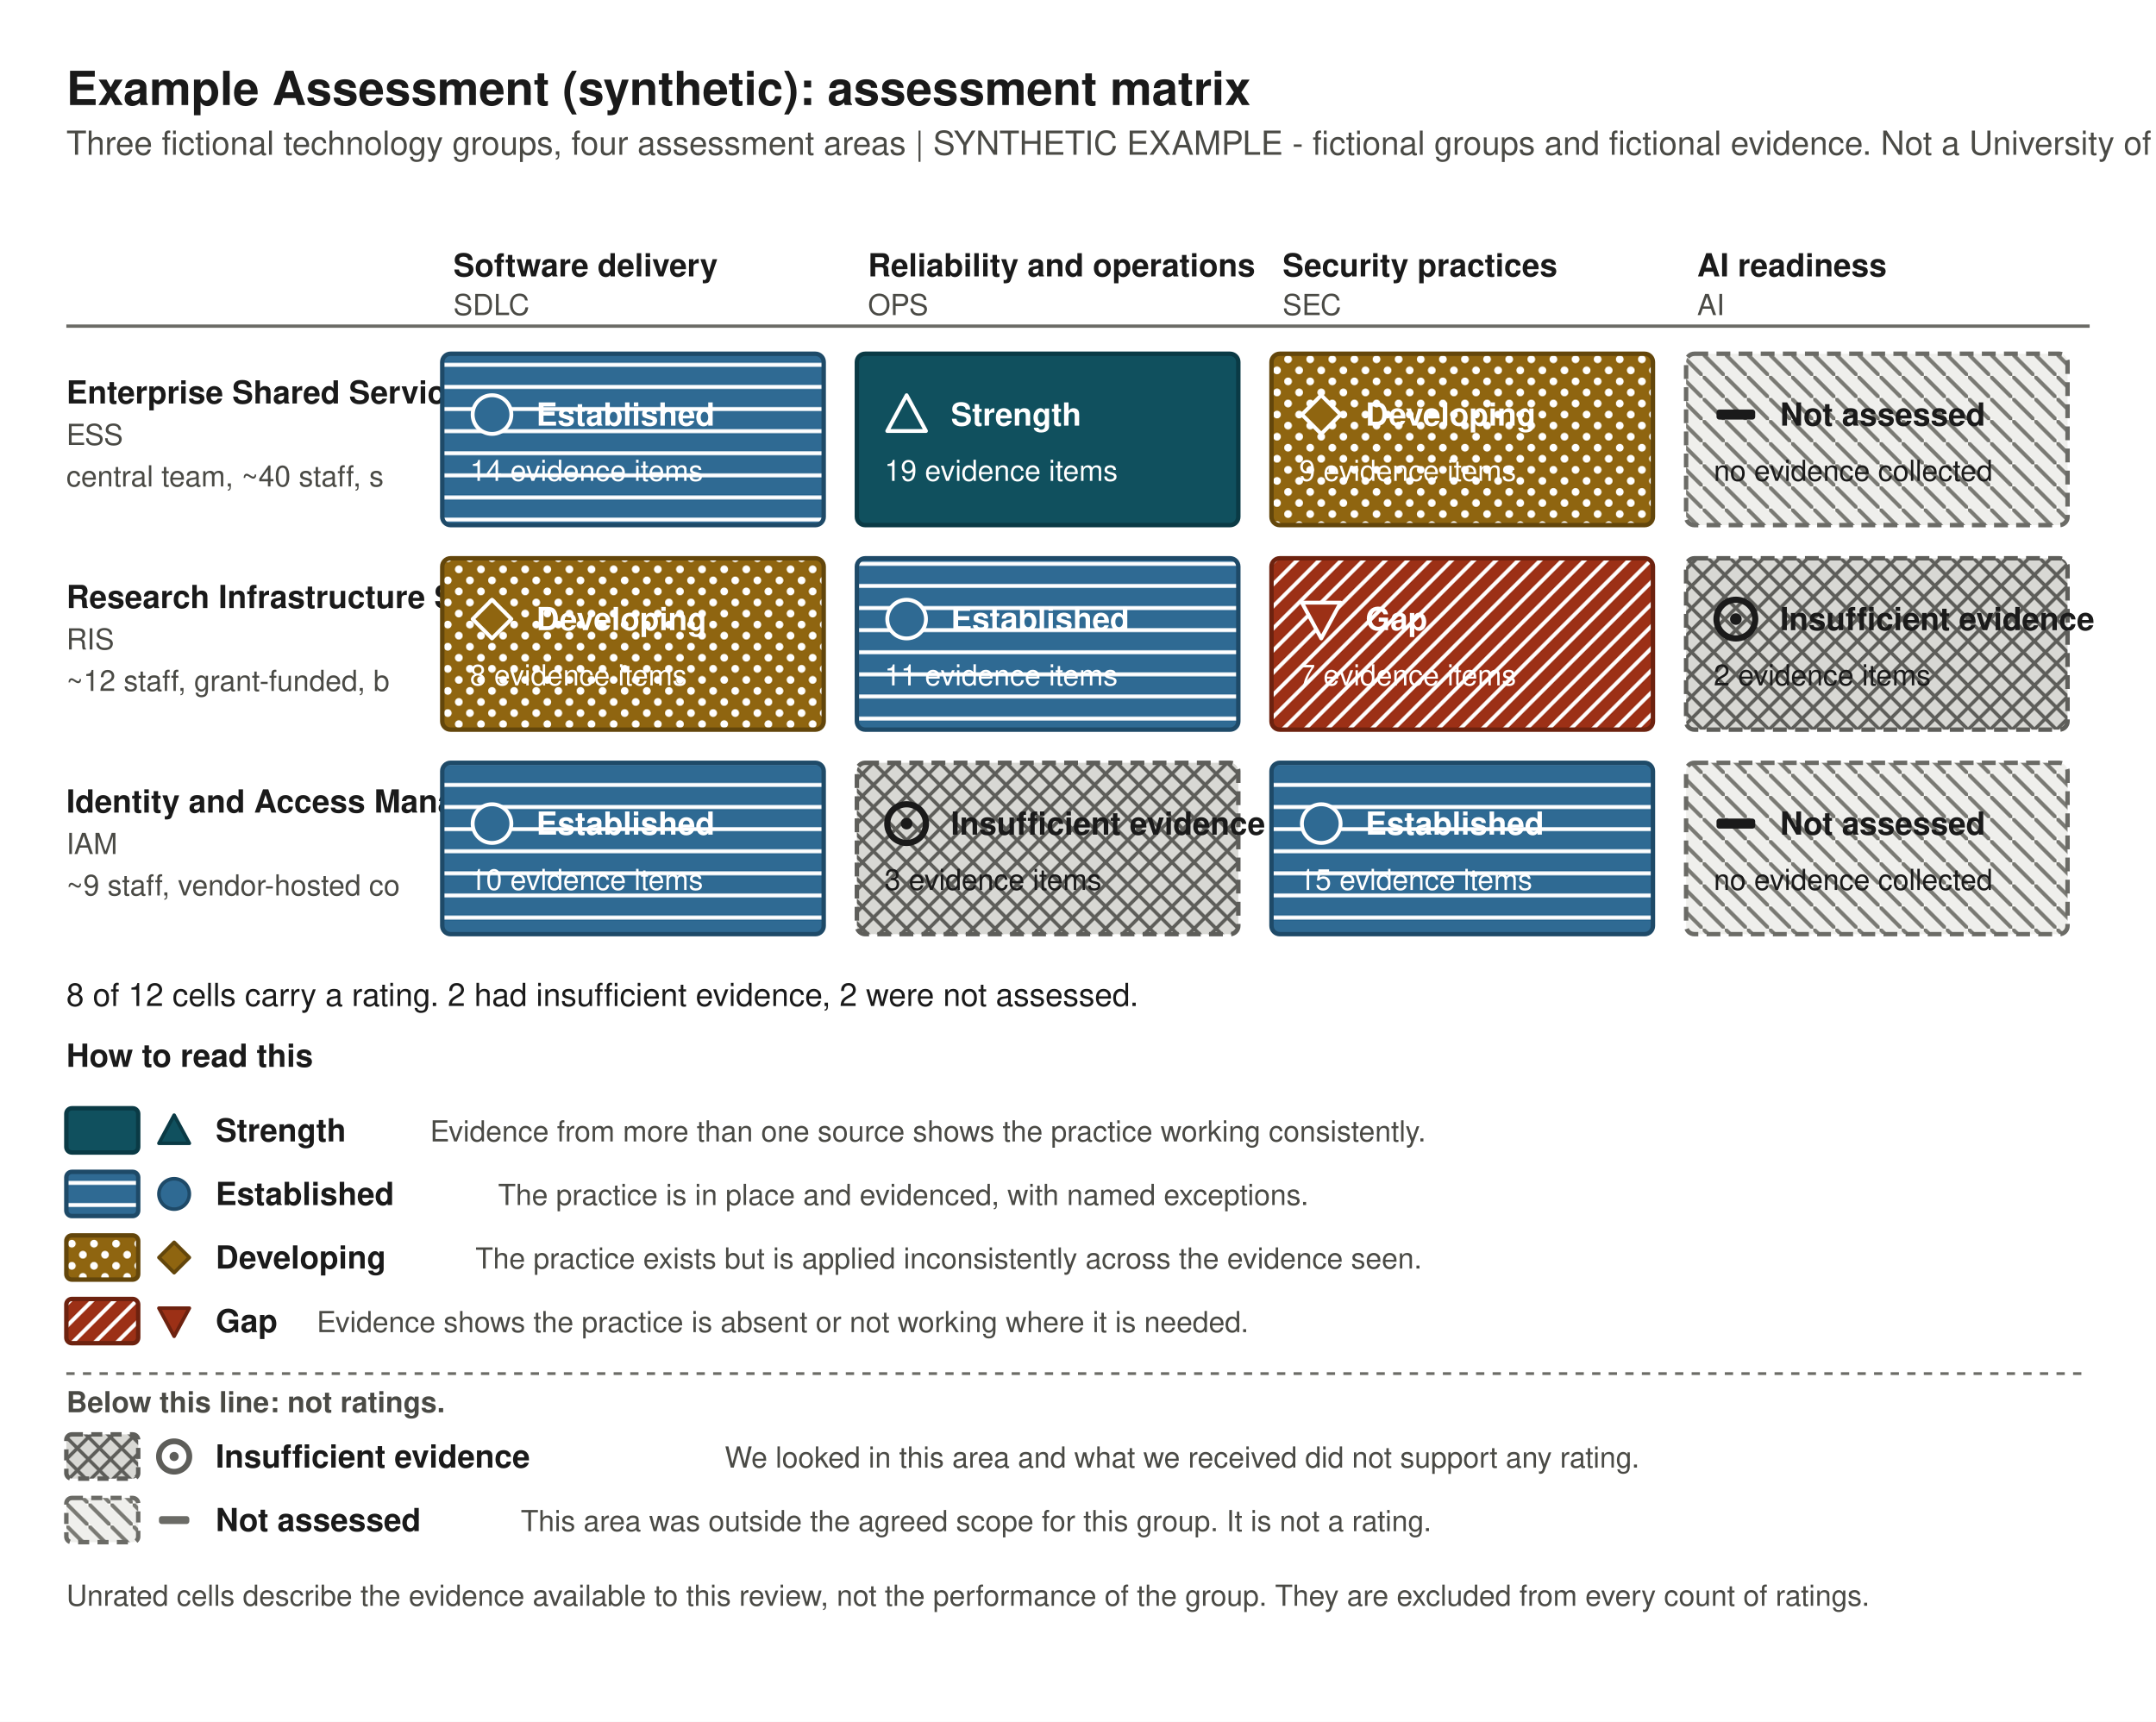
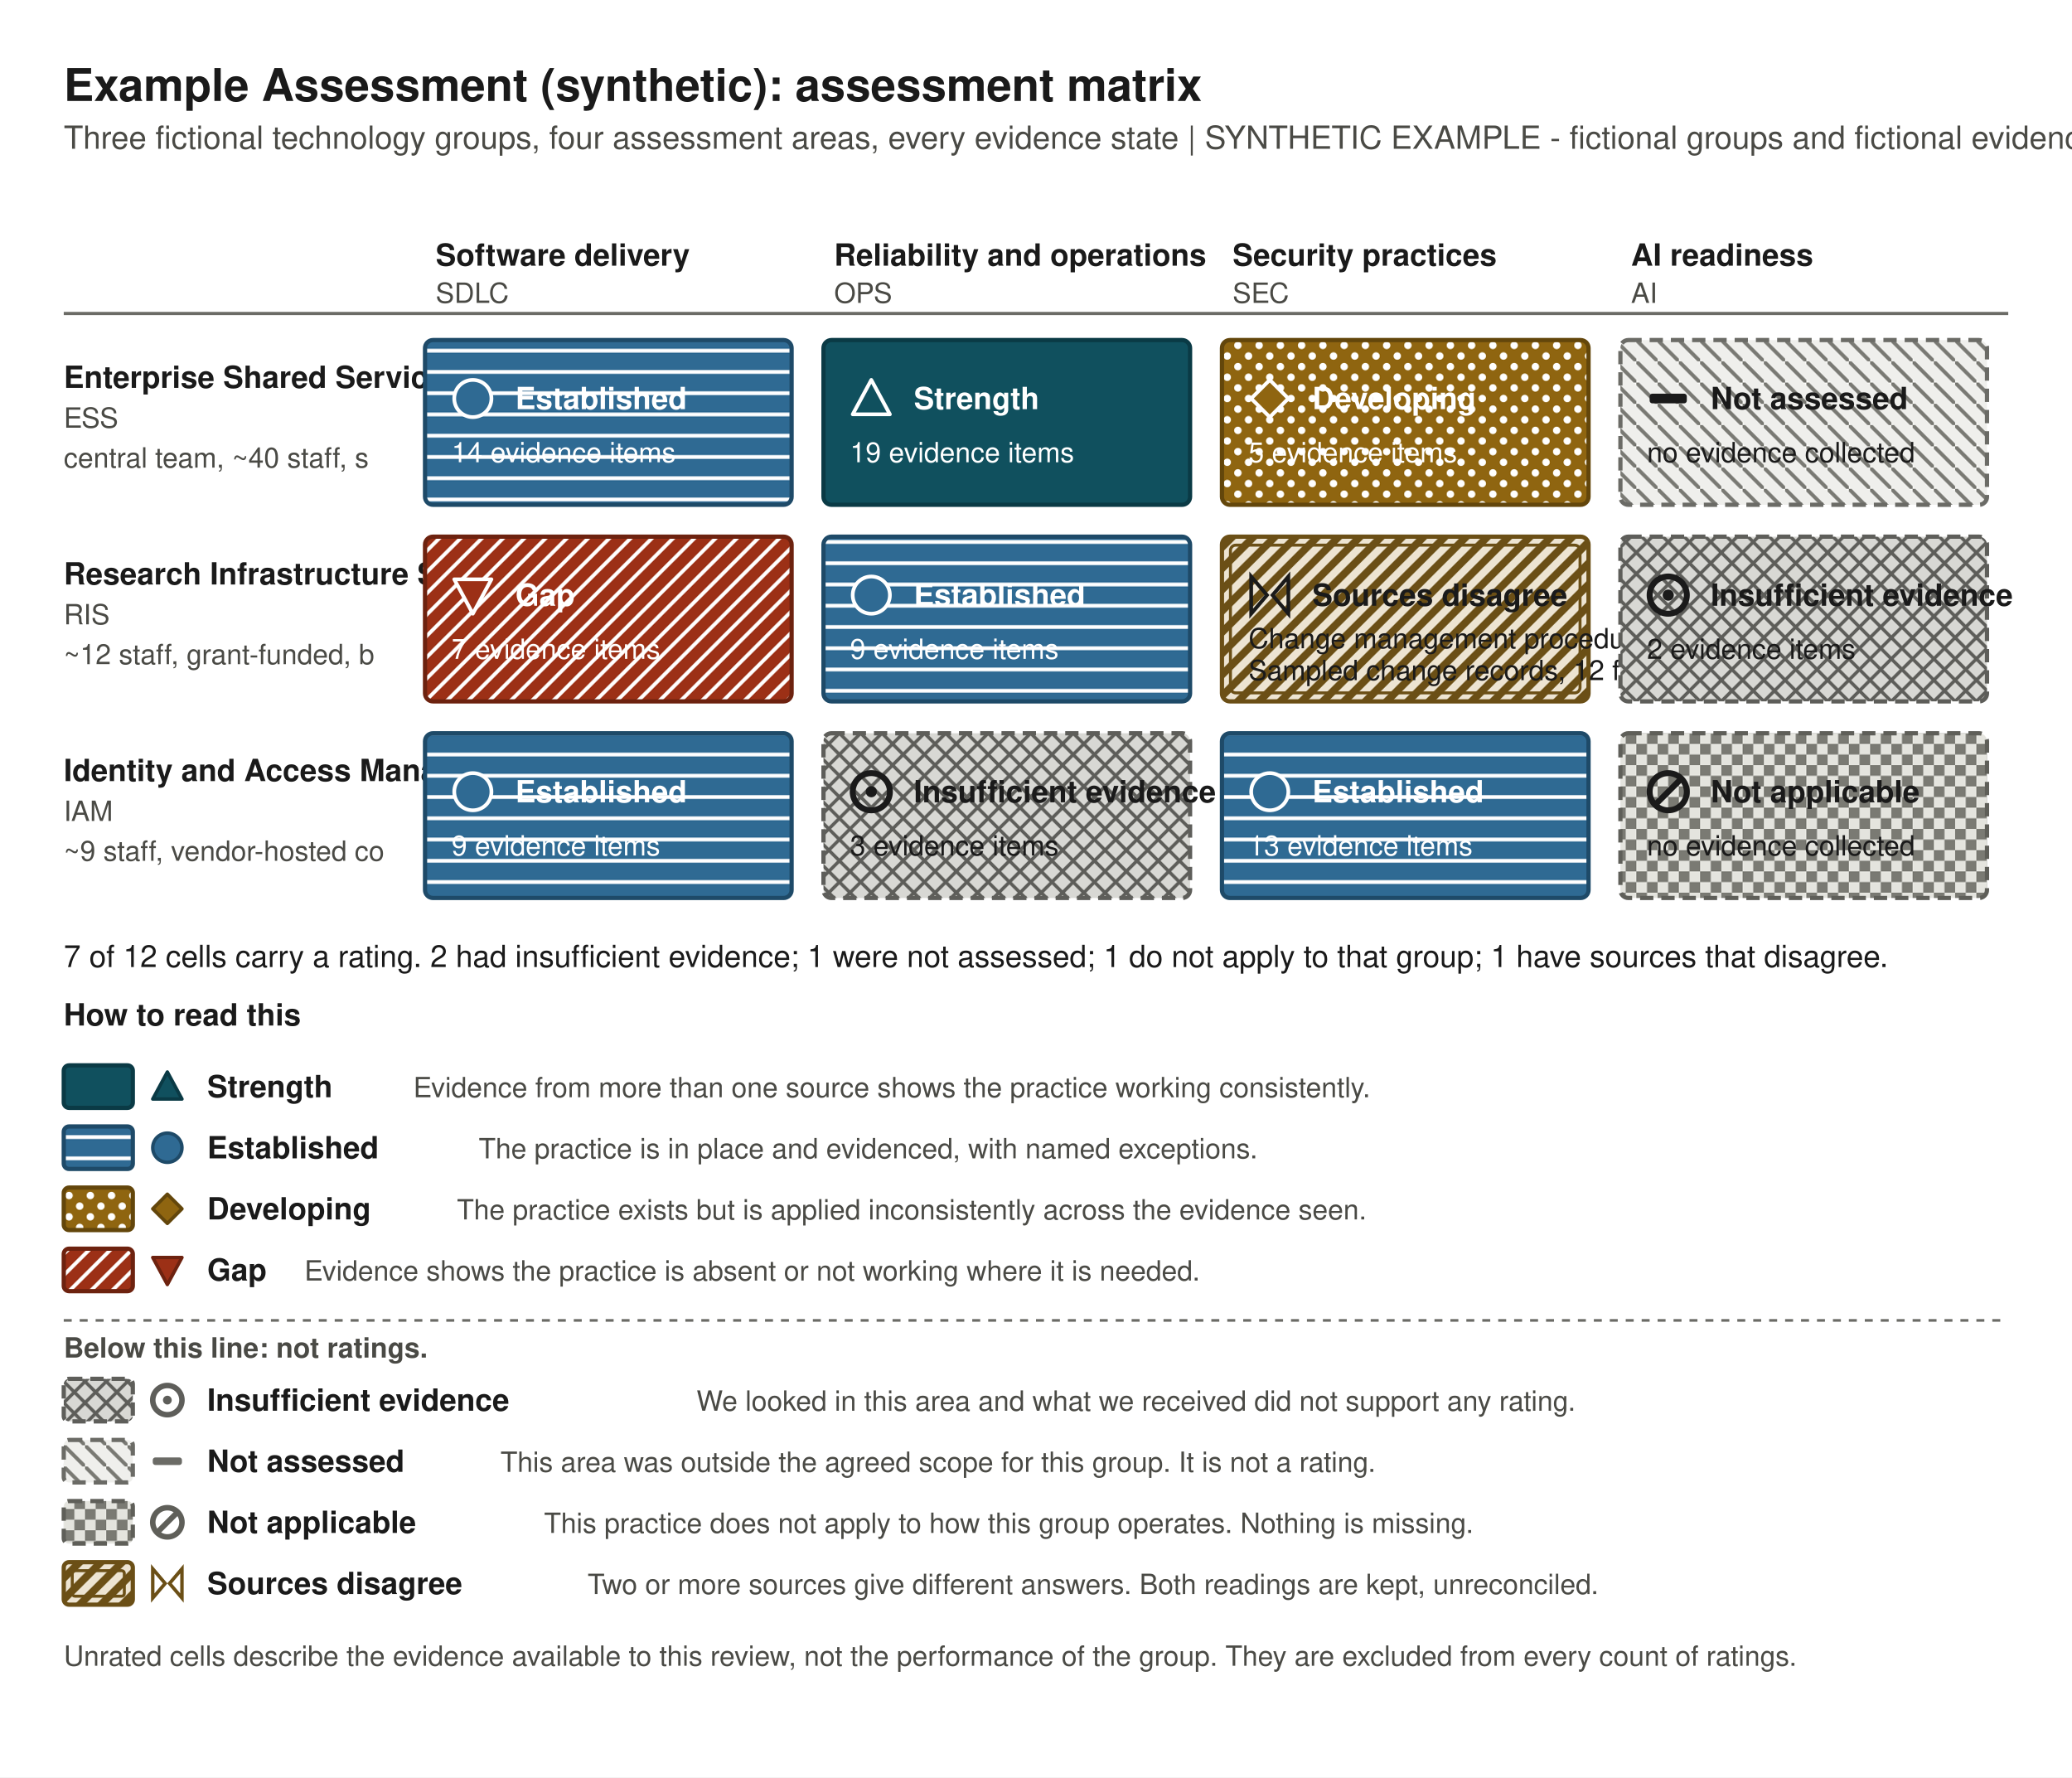
- <svg xmlns="http://www.w3.org/2000/svg" width="780" height="623" viewBox="0 0 780 623" role="img" aria-labelledby="matrix-title matrix-desc">
+ <svg xmlns="http://www.w3.org/2000/svg" width="780" height="669" viewBox="0 0 780 669" role="img" aria-labelledby="matrix-title matrix-desc">
  <defs>
    <pattern id="matrix-tex-ESTABLISHED" width="8" height="8" patternUnits="userSpaceOnUse">
      <rect x="0" y="0" width="8" height="8" fill="#2F6A93" />
      <line x1="0" y1="4" x2="8" y2="4" stroke="#FFFFFF" stroke-width="1.4" />
    </pattern>
    <pattern id="matrix-tex-DEVELOPING" width="8" height="8" patternUnits="userSpaceOnUse">
      <rect x="0" y="0" width="8" height="8" fill="#8F6510" />
      <circle cx="2" cy="2" r="1.4" fill="#FFFFFF" />
      <circle cx="6" cy="6" r="1.4" fill="#FFFFFF" />
    </pattern>
    <pattern id="matrix-tex-UNASSESSED" width="8" height="8" patternUnits="userSpaceOnUse">
      <rect x="0" y="0" width="8" height="8" fill="#EFEFEC" />
      <path d="M0,0 L8,8" stroke="#7A7A74" stroke-width="1.4" />
    </pattern>
    <pattern id="matrix-tex-GAP" width="8" height="8" patternUnits="userSpaceOnUse">
      <rect x="0" y="0" width="8" height="8" fill="#9C3016" />
      <path d="M0,8 L8,0" stroke="#FFFFFF" stroke-width="1.4" />
      <path d="M-2,2 L2,-2" stroke="#FFFFFF" stroke-width="1.4" />
      <path d="M6,10 L10,6" stroke="#FFFFFF" stroke-width="1.4" />
    </pattern>
+     <pattern id="matrix-tex-CONTRADICTORY" width="8" height="8" patternUnits="userSpaceOnUse">
+       <rect x="0" y="0" width="8" height="8" fill="#EDE4D2" />
+       <polygon points="0,8 8,0 8,4 4,8" fill="#6B4F16" />
+       <polygon points="0,0 4,0 0,4" fill="#6B4F16" />
+     </pattern>
    <pattern id="matrix-tex-INSUFFICIENT_EVIDENCE" width="8" height="8" patternUnits="userSpaceOnUse">
      <rect x="0" y="0" width="8" height="8" fill="#D8D8D4" />
      <path d="M0,8 L8,0" stroke="#5E5E5A" stroke-width="1.26" />
      <path d="M0,0 L8,8" stroke="#5E5E5A" stroke-width="1.26" />
    </pattern>
+     <pattern id="matrix-tex-NOT_APPLICABLE" width="8" height="8" patternUnits="userSpaceOnUse">
+       <rect x="0" y="0" width="8" height="8" fill="#E4E4DE" />
+       <rect x="0" y="0" width="4" height="4" fill="#7A7A73" />
+       <rect x="4" y="4" width="4" height="4" fill="#7A7A73" />
+     </pattern>
  </defs>
-   <rect x="0" y="0" width="780" height="623" fill="#FFFFFF" />
+   <rect x="0" y="0" width="780" height="669" fill="#FFFFFF" />
  <text x="24" y="38" font-size="17" fill="#1A1A1A" text-anchor="start" font-weight="bold" font-family="Helvetica Neue, Helvetica, Arial, sans-serif">Example Assessment (synthetic): assessment matrix</text>
-   <text x="24" y="56" font-size="12" fill="#4A4A45" text-anchor="start" font-family="Helvetica Neue, Helvetica, Arial, sans-serif">Three fictional technology groups, four assessment areas  |  SYNTHETIC EXAMPLE - fictional groups and fictional evidence. Not a University of Iowa finding.</text>
+   <text x="24" y="56" font-size="12" fill="#4A4A45" text-anchor="start" font-family="Helvetica Neue, Helvetica, Arial, sans-serif">Three fictional technology groups, four assessment areas, every evidence state  |  SYNTHETIC EXAMPLE - fictional groups and fictional evidence. Not a University of Iowa finding.</text>
  <text x="164" y="100" font-size="11.5" fill="#1A1A1A" text-anchor="start" font-weight="bold" font-family="Helvetica Neue, Helvetica, Arial, sans-serif">Software delivery</text>
  <text x="164" y="114" font-size="10.5" fill="#4A4A45" text-anchor="start" font-family="Helvetica Neue, Helvetica, Arial, sans-serif">SDLC</text>
  <text x="314" y="100" font-size="11.5" fill="#1A1A1A" text-anchor="start" font-weight="bold" font-family="Helvetica Neue, Helvetica, Arial, sans-serif">Reliability and operations</text>
  <text x="314" y="114" font-size="10.5" fill="#4A4A45" text-anchor="start" font-family="Helvetica Neue, Helvetica, Arial, sans-serif">OPS</text>
  <text x="464" y="100" font-size="11.5" fill="#1A1A1A" text-anchor="start" font-weight="bold" font-family="Helvetica Neue, Helvetica, Arial, sans-serif">Security practices</text>
  <text x="464" y="114" font-size="10.5" fill="#4A4A45" text-anchor="start" font-family="Helvetica Neue, Helvetica, Arial, sans-serif">SEC</text>
  <text x="614" y="100" font-size="11.5" fill="#1A1A1A" text-anchor="start" font-weight="bold" font-family="Helvetica Neue, Helvetica, Arial, sans-serif">AI readiness</text>
  <text x="614" y="114" font-size="10.5" fill="#4A4A45" text-anchor="start" font-family="Helvetica Neue, Helvetica, Arial, sans-serif">AI</text>
  <line x1="24" y1="118" x2="756" y2="118" stroke="#6B6B66" stroke-width="1.2" />
  <text x="24" y="146" font-size="11.5" fill="#1A1A1A" text-anchor="start" font-weight="bold" font-family="Helvetica Neue, Helvetica, Arial, sans-serif">Enterprise Shared Services</text>
  <text x="24" y="161" font-size="10.5" fill="#4A4A45" text-anchor="start" font-family="Helvetica Neue, Helvetica, Arial, sans-serif">ESS</text>
  <text x="24" y="176" font-size="10.5" fill="#4A4A45" text-anchor="start" font-family="Helvetica Neue, Helvetica, Arial, sans-serif">central team, ~40 staff, s</text>
  <rect x="160" y="128" width="138" height="62" fill="url(#matrix-tex-ESTABLISHED)" stroke="#1E4A68" stroke-width="1.6" rx="3" />
  <circle cx="178" cy="150" r="7" fill="#2F6A93" stroke="#FFFFFF" stroke-width="1.4" />
  <text x="194" y="154" font-size="11.5" fill="#FFFFFF" text-anchor="start" font-weight="bold" font-family="Helvetica Neue, Helvetica, Arial, sans-serif">Established</text>
  <text x="170" y="174" font-size="10.5" fill="#FFFFFF" text-anchor="start" font-family="Helvetica Neue, Helvetica, Arial, sans-serif">14 evidence items</text>
  <rect x="310" y="128" width="138" height="62" fill="#10505E" stroke="#0A3A45" stroke-width="1.6" rx="3" />
  <polygon points="328,143 335,155.95 321,155.95" fill="#10505E" stroke="#FFFFFF" stroke-width="1.4" stroke-linejoin="round" />
  <text x="344" y="154" font-size="11.5" fill="#FFFFFF" text-anchor="start" font-weight="bold" font-family="Helvetica Neue, Helvetica, Arial, sans-serif">Strength</text>
  <text x="320" y="174" font-size="10.5" fill="#FFFFFF" text-anchor="start" font-family="Helvetica Neue, Helvetica, Arial, sans-serif">19 evidence items</text>
  <rect x="460" y="128" width="138" height="62" fill="url(#matrix-tex-DEVELOPING)" stroke="#63460B" stroke-width="1.6" rx="3" />
  <polygon points="478,143 485,150 478,157 471,150" fill="#8F6510" stroke="#FFFFFF" stroke-width="1.4" stroke-linejoin="round" />
  <text x="494" y="154" font-size="11.5" fill="#FFFFFF" text-anchor="start" font-weight="bold" font-family="Helvetica Neue, Helvetica, Arial, sans-serif">Developing</text>
-   <text x="470" y="174" font-size="10.5" fill="#FFFFFF" text-anchor="start" font-family="Helvetica Neue, Helvetica, Arial, sans-serif">9 evidence items</text>
+   <text x="470" y="174" font-size="10.5" fill="#FFFFFF" text-anchor="start" font-family="Helvetica Neue, Helvetica, Arial, sans-serif">5 evidence items</text>
  <rect x="610" y="128" width="138" height="62" fill="url(#matrix-tex-UNASSESSED)" stroke="#6B6B66" stroke-width="1.6" stroke-dasharray="5 3" rx="3" />
  <rect x="621" y="148.18" width="14" height="3.64" fill="#1A1A1A" stroke="none" rx="1" />
  <text x="644" y="154" font-size="11.5" fill="#1A1A1A" text-anchor="start" font-weight="bold" font-family="Helvetica Neue, Helvetica, Arial, sans-serif">Not assessed</text>
  <text x="620" y="174" font-size="10.5" fill="#1A1A1A" text-anchor="start" font-family="Helvetica Neue, Helvetica, Arial, sans-serif">no evidence collected</text>
  <text x="24" y="220" font-size="11.5" fill="#1A1A1A" text-anchor="start" font-weight="bold" font-family="Helvetica Neue, Helvetica, Arial, sans-serif">Research Infrastructure Services</text>
  <text x="24" y="235" font-size="10.5" fill="#4A4A45" text-anchor="start" font-family="Helvetica Neue, Helvetica, Arial, sans-serif">RIS</text>
  <text x="24" y="250" font-size="10.5" fill="#4A4A45" text-anchor="start" font-family="Helvetica Neue, Helvetica, Arial, sans-serif">~12 staff, grant-funded, b</text>
-   <rect x="160" y="202" width="138" height="62" fill="url(#matrix-tex-DEVELOPING)" stroke="#63460B" stroke-width="1.6" rx="3" />
-   <polygon points="178,217 185,224 178,231 171,224" fill="#8F6510" stroke="#FFFFFF" stroke-width="1.4" stroke-linejoin="round" />
-   <text x="194" y="228" font-size="11.5" fill="#FFFFFF" text-anchor="start" font-weight="bold" font-family="Helvetica Neue, Helvetica, Arial, sans-serif">Developing</text>
-   <text x="170" y="248" font-size="10.5" fill="#FFFFFF" text-anchor="start" font-family="Helvetica Neue, Helvetica, Arial, sans-serif">8 evidence items</text>
+   <rect x="160" y="202" width="138" height="62" fill="url(#matrix-tex-GAP)" stroke="#6D220F" stroke-width="1.6" rx="3" />
+   <polygon points="178,231 185,218.05 171,218.05" fill="#9C3016" stroke="#FFFFFF" stroke-width="1.4" stroke-linejoin="round" />
+   <text x="194" y="228" font-size="11.5" fill="#FFFFFF" text-anchor="start" font-weight="bold" font-family="Helvetica Neue, Helvetica, Arial, sans-serif">Gap</text>
+   <text x="170" y="248" font-size="10.5" fill="#FFFFFF" text-anchor="start" font-family="Helvetica Neue, Helvetica, Arial, sans-serif">7 evidence items</text>
  <rect x="310" y="202" width="138" height="62" fill="url(#matrix-tex-ESTABLISHED)" stroke="#1E4A68" stroke-width="1.6" rx="3" />
  <circle cx="328" cy="224" r="7" fill="#2F6A93" stroke="#FFFFFF" stroke-width="1.4" />
  <text x="344" y="228" font-size="11.5" fill="#FFFFFF" text-anchor="start" font-weight="bold" font-family="Helvetica Neue, Helvetica, Arial, sans-serif">Established</text>
-   <text x="320" y="248" font-size="10.5" fill="#FFFFFF" text-anchor="start" font-family="Helvetica Neue, Helvetica, Arial, sans-serif">11 evidence items</text>
-   <rect x="460" y="202" width="138" height="62" fill="url(#matrix-tex-GAP)" stroke="#6D220F" stroke-width="1.6" rx="3" />
-   <polygon points="478,231 485,218.05 471,218.05" fill="#9C3016" stroke="#FFFFFF" stroke-width="1.4" stroke-linejoin="round" />
-   <text x="494" y="228" font-size="11.5" fill="#FFFFFF" text-anchor="start" font-weight="bold" font-family="Helvetica Neue, Helvetica, Arial, sans-serif">Gap</text>
-   <text x="470" y="248" font-size="10.5" fill="#FFFFFF" text-anchor="start" font-family="Helvetica Neue, Helvetica, Arial, sans-serif">7 evidence items</text>
+   <text x="320" y="248" font-size="10.5" fill="#FFFFFF" text-anchor="start" font-family="Helvetica Neue, Helvetica, Arial, sans-serif">9 evidence items</text>
+   <rect x="460" y="202" width="138" height="62" fill="url(#matrix-tex-CONTRADICTORY)" stroke="#6B4F16" stroke-width="1.6" rx="3" />
+   <rect x="463.2" y="205.2" width="131.6" height="55.6" fill="none" stroke="#6B4F16" stroke-width="1.12" rx="2" />
+   <polygon points="471,217 471,231 476.95,224" fill="none" stroke="#1A1A1A" stroke-width="1.4" />
+   <polygon points="485,217 485,231 479.05,224" fill="none" stroke="#1A1A1A" stroke-width="1.4" />
+   <text x="494" y="228" font-size="11.5" fill="#1A1A1A" text-anchor="start" font-weight="bold" font-family="Helvetica Neue, Helvetica, Arial, sans-serif">Sources disagree</text>
+   <text x="470" y="244" font-size="10.5" fill="#1A1A1A" text-anchor="start" font-family="Helvetica Neue, Helvetica, Arial, sans-serif">Change management procedure v4</text>
+   <text x="470" y="256" font-size="10.5" fill="#1A1A1A" text-anchor="start" font-family="Helvetica Neue, Helvetica, Arial, sans-serif">Sampled change records, 12 fic</text>
  <rect x="610" y="202" width="138" height="62" fill="url(#matrix-tex-INSUFFICIENT_EVIDENCE)" stroke="#5E5E5A" stroke-width="1.6" stroke-dasharray="5 3" rx="3" />
  <circle cx="628" cy="224" r="7" fill="none" stroke="#1A1A1A" stroke-width="2.24" />
  <circle cx="628" cy="224" r="2.1" fill="#1A1A1A" />
  <text x="644" y="228" font-size="11.5" fill="#1A1A1A" text-anchor="start" font-weight="bold" font-family="Helvetica Neue, Helvetica, Arial, sans-serif">Insufficient evidence</text>
  <text x="620" y="248" font-size="10.5" fill="#1A1A1A" text-anchor="start" font-family="Helvetica Neue, Helvetica, Arial, sans-serif">2 evidence items</text>
  <text x="24" y="294" font-size="11.5" fill="#1A1A1A" text-anchor="start" font-weight="bold" font-family="Helvetica Neue, Helvetica, Arial, sans-serif">Identity and Access Management</text>
  <text x="24" y="309" font-size="10.5" fill="#4A4A45" text-anchor="start" font-family="Helvetica Neue, Helvetica, Arial, sans-serif">IAM</text>
  <text x="24" y="324" font-size="10.5" fill="#4A4A45" text-anchor="start" font-family="Helvetica Neue, Helvetica, Arial, sans-serif">~9 staff, vendor-hosted co</text>
  <rect x="160" y="276" width="138" height="62" fill="url(#matrix-tex-ESTABLISHED)" stroke="#1E4A68" stroke-width="1.6" rx="3" />
  <circle cx="178" cy="298" r="7" fill="#2F6A93" stroke="#FFFFFF" stroke-width="1.4" />
  <text x="194" y="302" font-size="11.5" fill="#FFFFFF" text-anchor="start" font-weight="bold" font-family="Helvetica Neue, Helvetica, Arial, sans-serif">Established</text>
-   <text x="170" y="322" font-size="10.5" fill="#FFFFFF" text-anchor="start" font-family="Helvetica Neue, Helvetica, Arial, sans-serif">10 evidence items</text>
+   <text x="170" y="322" font-size="10.5" fill="#FFFFFF" text-anchor="start" font-family="Helvetica Neue, Helvetica, Arial, sans-serif">9 evidence items</text>
  <rect x="310" y="276" width="138" height="62" fill="url(#matrix-tex-INSUFFICIENT_EVIDENCE)" stroke="#5E5E5A" stroke-width="1.6" stroke-dasharray="5 3" rx="3" />
  <circle cx="328" cy="298" r="7" fill="none" stroke="#1A1A1A" stroke-width="2.24" />
  <circle cx="328" cy="298" r="2.1" fill="#1A1A1A" />
  <text x="344" y="302" font-size="11.5" fill="#1A1A1A" text-anchor="start" font-weight="bold" font-family="Helvetica Neue, Helvetica, Arial, sans-serif">Insufficient evidence</text>
  <text x="320" y="322" font-size="10.5" fill="#1A1A1A" text-anchor="start" font-family="Helvetica Neue, Helvetica, Arial, sans-serif">3 evidence items</text>
  <rect x="460" y="276" width="138" height="62" fill="url(#matrix-tex-ESTABLISHED)" stroke="#1E4A68" stroke-width="1.6" rx="3" />
  <circle cx="478" cy="298" r="7" fill="#2F6A93" stroke="#FFFFFF" stroke-width="1.4" />
  <text x="494" y="302" font-size="11.5" fill="#FFFFFF" text-anchor="start" font-weight="bold" font-family="Helvetica Neue, Helvetica, Arial, sans-serif">Established</text>
-   <text x="470" y="322" font-size="10.5" fill="#FFFFFF" text-anchor="start" font-family="Helvetica Neue, Helvetica, Arial, sans-serif">15 evidence items</text>
-   <rect x="610" y="276" width="138" height="62" fill="url(#matrix-tex-UNASSESSED)" stroke="#6B6B66" stroke-width="1.6" stroke-dasharray="5 3" rx="3" />
-   <rect x="621" y="296.18" width="14" height="3.64" fill="#1A1A1A" stroke="none" rx="1" />
-   <text x="644" y="302" font-size="11.5" fill="#1A1A1A" text-anchor="start" font-weight="bold" font-family="Helvetica Neue, Helvetica, Arial, sans-serif">Not assessed</text>
+   <text x="470" y="322" font-size="10.5" fill="#FFFFFF" text-anchor="start" font-family="Helvetica Neue, Helvetica, Arial, sans-serif">13 evidence items</text>
+   <rect x="610" y="276" width="138" height="62" fill="url(#matrix-tex-NOT_APPLICABLE)" stroke="#5F5F59" stroke-width="1.6" stroke-dasharray="5 3" rx="3" />
+   <circle cx="628" cy="298" r="7" fill="none" stroke="#1A1A1A" stroke-width="2.24" />
+   <line x1="623.1" y1="302.9" x2="632.9" y2="293.1" stroke="#1A1A1A" stroke-width="2.24" />
+   <text x="644" y="302" font-size="11.5" fill="#1A1A1A" text-anchor="start" font-weight="bold" font-family="Helvetica Neue, Helvetica, Arial, sans-serif">Not applicable</text>
  <text x="620" y="322" font-size="10.5" fill="#1A1A1A" text-anchor="start" font-family="Helvetica Neue, Helvetica, Arial, sans-serif">no evidence collected</text>
-   <text x="24" y="364" font-size="11.5" fill="#1A1A1A" text-anchor="start" font-family="Helvetica Neue, Helvetica, Arial, sans-serif">8 of 12 cells carry a rating. 2 had insufficient evidence, 2 were not assessed.</text>
+   <text x="24" y="364" font-size="11.5" fill="#1A1A1A" text-anchor="start" font-family="Helvetica Neue, Helvetica, Arial, sans-serif">7 of 12 cells carry a rating. 2 had insufficient evidence; 1 were not assessed; 1 do not apply to that group; 1 have sources that disagree.</text>
  <text x="24" y="386" font-size="11.5" fill="#1A1A1A" text-anchor="start" font-weight="bold" font-family="Helvetica Neue, Helvetica, Arial, sans-serif">How to read this</text>
  <rect x="24" y="401" width="26" height="16" fill="#10505E" stroke="#0A3A45" stroke-width="1.6" rx="2" />
  <polygon points="63,403.5 68.5,413.675 57.5,413.675" fill="#10505E" stroke="#0A3A45" stroke-width="1.3" stroke-linejoin="round" />
  <text x="78" y="413" font-size="11.5" fill="#1A1A1A" text-anchor="start" font-weight="bold" font-family="Helvetica Neue, Helvetica, Arial, sans-serif">Strength</text>
  <text x="155.6" y="413" font-size="10.5" fill="#4A4A45" text-anchor="start" font-family="Helvetica Neue, Helvetica, Arial, sans-serif">Evidence from more than one source shows the practice working consistently.</text>
  <rect x="24" y="424" width="26" height="16" fill="url(#matrix-tex-ESTABLISHED)" stroke="#1E4A68" stroke-width="1.6" rx="2" />
  <circle cx="63" cy="432" r="5.5" fill="#2F6A93" stroke="#1E4A68" stroke-width="1.3" />
  <text x="78" y="436" font-size="11.5" fill="#1A1A1A" text-anchor="start" font-weight="bold" font-family="Helvetica Neue, Helvetica, Arial, sans-serif">Established</text>
  <text x="180.2" y="436" font-size="10.5" fill="#4A4A45" text-anchor="start" font-family="Helvetica Neue, Helvetica, Arial, sans-serif">The practice is in place and evidenced, with named exceptions.</text>
  <rect x="24" y="447" width="26" height="16" fill="url(#matrix-tex-DEVELOPING)" stroke="#63460B" stroke-width="1.6" rx="2" />
  <polygon points="63,449.5 68.5,455 63,460.5 57.5,455" fill="#8F6510" stroke="#63460B" stroke-width="1.3" stroke-linejoin="round" />
  <text x="78" y="459" font-size="11.5" fill="#1A1A1A" text-anchor="start" font-weight="bold" font-family="Helvetica Neue, Helvetica, Arial, sans-serif">Developing</text>
  <text x="172" y="459" font-size="10.5" fill="#4A4A45" text-anchor="start" font-family="Helvetica Neue, Helvetica, Arial, sans-serif">The practice exists but is applied inconsistently across the evidence seen.</text>
  <rect x="24" y="470" width="26" height="16" fill="url(#matrix-tex-GAP)" stroke="#6D220F" stroke-width="1.6" rx="2" />
  <polygon points="63,483.5 68.5,473.325 57.5,473.325" fill="#9C3016" stroke="#6D220F" stroke-width="1.3" stroke-linejoin="round" />
  <text x="78" y="482" font-size="11.5" fill="#1A1A1A" text-anchor="start" font-weight="bold" font-family="Helvetica Neue, Helvetica, Arial, sans-serif">Gap</text>
  <text x="114.6" y="482" font-size="10.5" fill="#4A4A45" text-anchor="start" font-family="Helvetica Neue, Helvetica, Arial, sans-serif">Evidence shows the practice is absent or not working where it is needed.</text>
  <line x1="24" y1="497" x2="756" y2="497" stroke="#6B6B66" stroke-width="1" stroke-dasharray="3 3" />
  <text x="24" y="511" font-size="10.5" fill="#4A4A45" text-anchor="start" font-weight="bold" font-family="Helvetica Neue, Helvetica, Arial, sans-serif">Below this line: not ratings.</text>
-   <rect x="24" y="519" width="26" height="16" fill="url(#matrix-tex-INSUFFICIENT_EVIDENCE)" stroke="#5E5E5A" stroke-width="1.6" stroke-dasharray="4 3" rx="2" />
+   <rect x="24" y="519" width="26" height="16" fill="url(#matrix-tex-INSUFFICIENT_EVIDENCE)" stroke="#5E5E5A" stroke-width="1.6" stroke-dasharray="5 3" rx="2" />
  <circle cx="63" cy="527" r="5.5" fill="none" stroke="#5E5E5A" stroke-width="2.08" />
  <circle cx="63" cy="527" r="1.65" fill="#5E5E5A" />
  <text x="78" y="531" font-size="11.5" fill="#1A1A1A" text-anchor="start" font-weight="bold" font-family="Helvetica Neue, Helvetica, Arial, sans-serif">Insufficient evidence</text>
  <text x="262.2" y="531" font-size="10.5" fill="#4A4A45" text-anchor="start" font-family="Helvetica Neue, Helvetica, Arial, sans-serif">We looked in this area and what we received did not support any rating.</text>
-   <rect x="24" y="542" width="26" height="16" fill="url(#matrix-tex-UNASSESSED)" stroke="#6B6B66" stroke-width="1.6" stroke-dasharray="4 3" rx="2" />
+   <rect x="24" y="542" width="26" height="16" fill="url(#matrix-tex-UNASSESSED)" stroke="#6B6B66" stroke-width="1.6" stroke-dasharray="5 3" rx="2" />
  <rect x="57.5" y="548.57" width="11" height="2.86" fill="#6B6B66" stroke="none" rx="1" />
  <text x="78" y="554" font-size="11.5" fill="#1A1A1A" text-anchor="start" font-weight="bold" font-family="Helvetica Neue, Helvetica, Arial, sans-serif">Not assessed</text>
  <text x="188.4" y="554" font-size="10.5" fill="#4A4A45" text-anchor="start" font-family="Helvetica Neue, Helvetica, Arial, sans-serif">This area was outside the agreed scope for this group. It is not a rating.</text>
-   <text x="24" y="581" font-size="10.5" fill="#4A4A45" text-anchor="start" font-family="Helvetica Neue, Helvetica, Arial, sans-serif">Unrated cells describe the evidence available to this review, not the performance of the group. They are excluded from every count of ratings.</text>
+   <rect x="24" y="565" width="26" height="16" fill="url(#matrix-tex-NOT_APPLICABLE)" stroke="#5F5F59" stroke-width="1.6" stroke-dasharray="5 3" rx="2" />
+   <circle cx="63" cy="573" r="5.5" fill="none" stroke="#5F5F59" stroke-width="2.08" />
+   <line x1="59.15" y1="576.85" x2="66.85" y2="569.15" stroke="#5F5F59" stroke-width="2.08" />
+   <text x="78" y="577" font-size="11.5" fill="#1A1A1A" text-anchor="start" font-weight="bold" font-family="Helvetica Neue, Helvetica, Arial, sans-serif">Not applicable</text>
+   <text x="204.8" y="577" font-size="10.5" fill="#4A4A45" text-anchor="start" font-family="Helvetica Neue, Helvetica, Arial, sans-serif">This practice does not apply to how this group operates. Nothing is missing.</text>
+   <rect x="24" y="588" width="26" height="16" fill="url(#matrix-tex-CONTRADICTORY)" stroke="#6B4F16" stroke-width="1.6" rx="2" />
+   <rect x="27.2" y="591.2" width="19.6" height="9.6" fill="none" stroke="#6B4F16" stroke-width="1.12" rx="1" />
+   <polygon points="57.5,590.5 57.5,601.5 62.175,596" fill="none" stroke="#6B4F16" stroke-width="1.3" />
+   <polygon points="68.5,590.5 68.5,601.5 63.825,596" fill="none" stroke="#6B4F16" stroke-width="1.3" />
+   <text x="78" y="600" font-size="11.5" fill="#1A1A1A" text-anchor="start" font-weight="bold" font-family="Helvetica Neue, Helvetica, Arial, sans-serif">Sources disagree</text>
+   <text x="221.2" y="600" font-size="10.5" fill="#4A4A45" text-anchor="start" font-family="Helvetica Neue, Helvetica, Arial, sans-serif">Two or more sources give different answers. Both readings are kept, unreconciled.</text>
+   <text x="24" y="627" font-size="10.5" fill="#4A4A45" text-anchor="start" font-family="Helvetica Neue, Helvetica, Arial, sans-serif">Unrated cells describe the evidence available to this review, not the performance of the group. They are excluded from every count of ratings.</text>
</svg>
